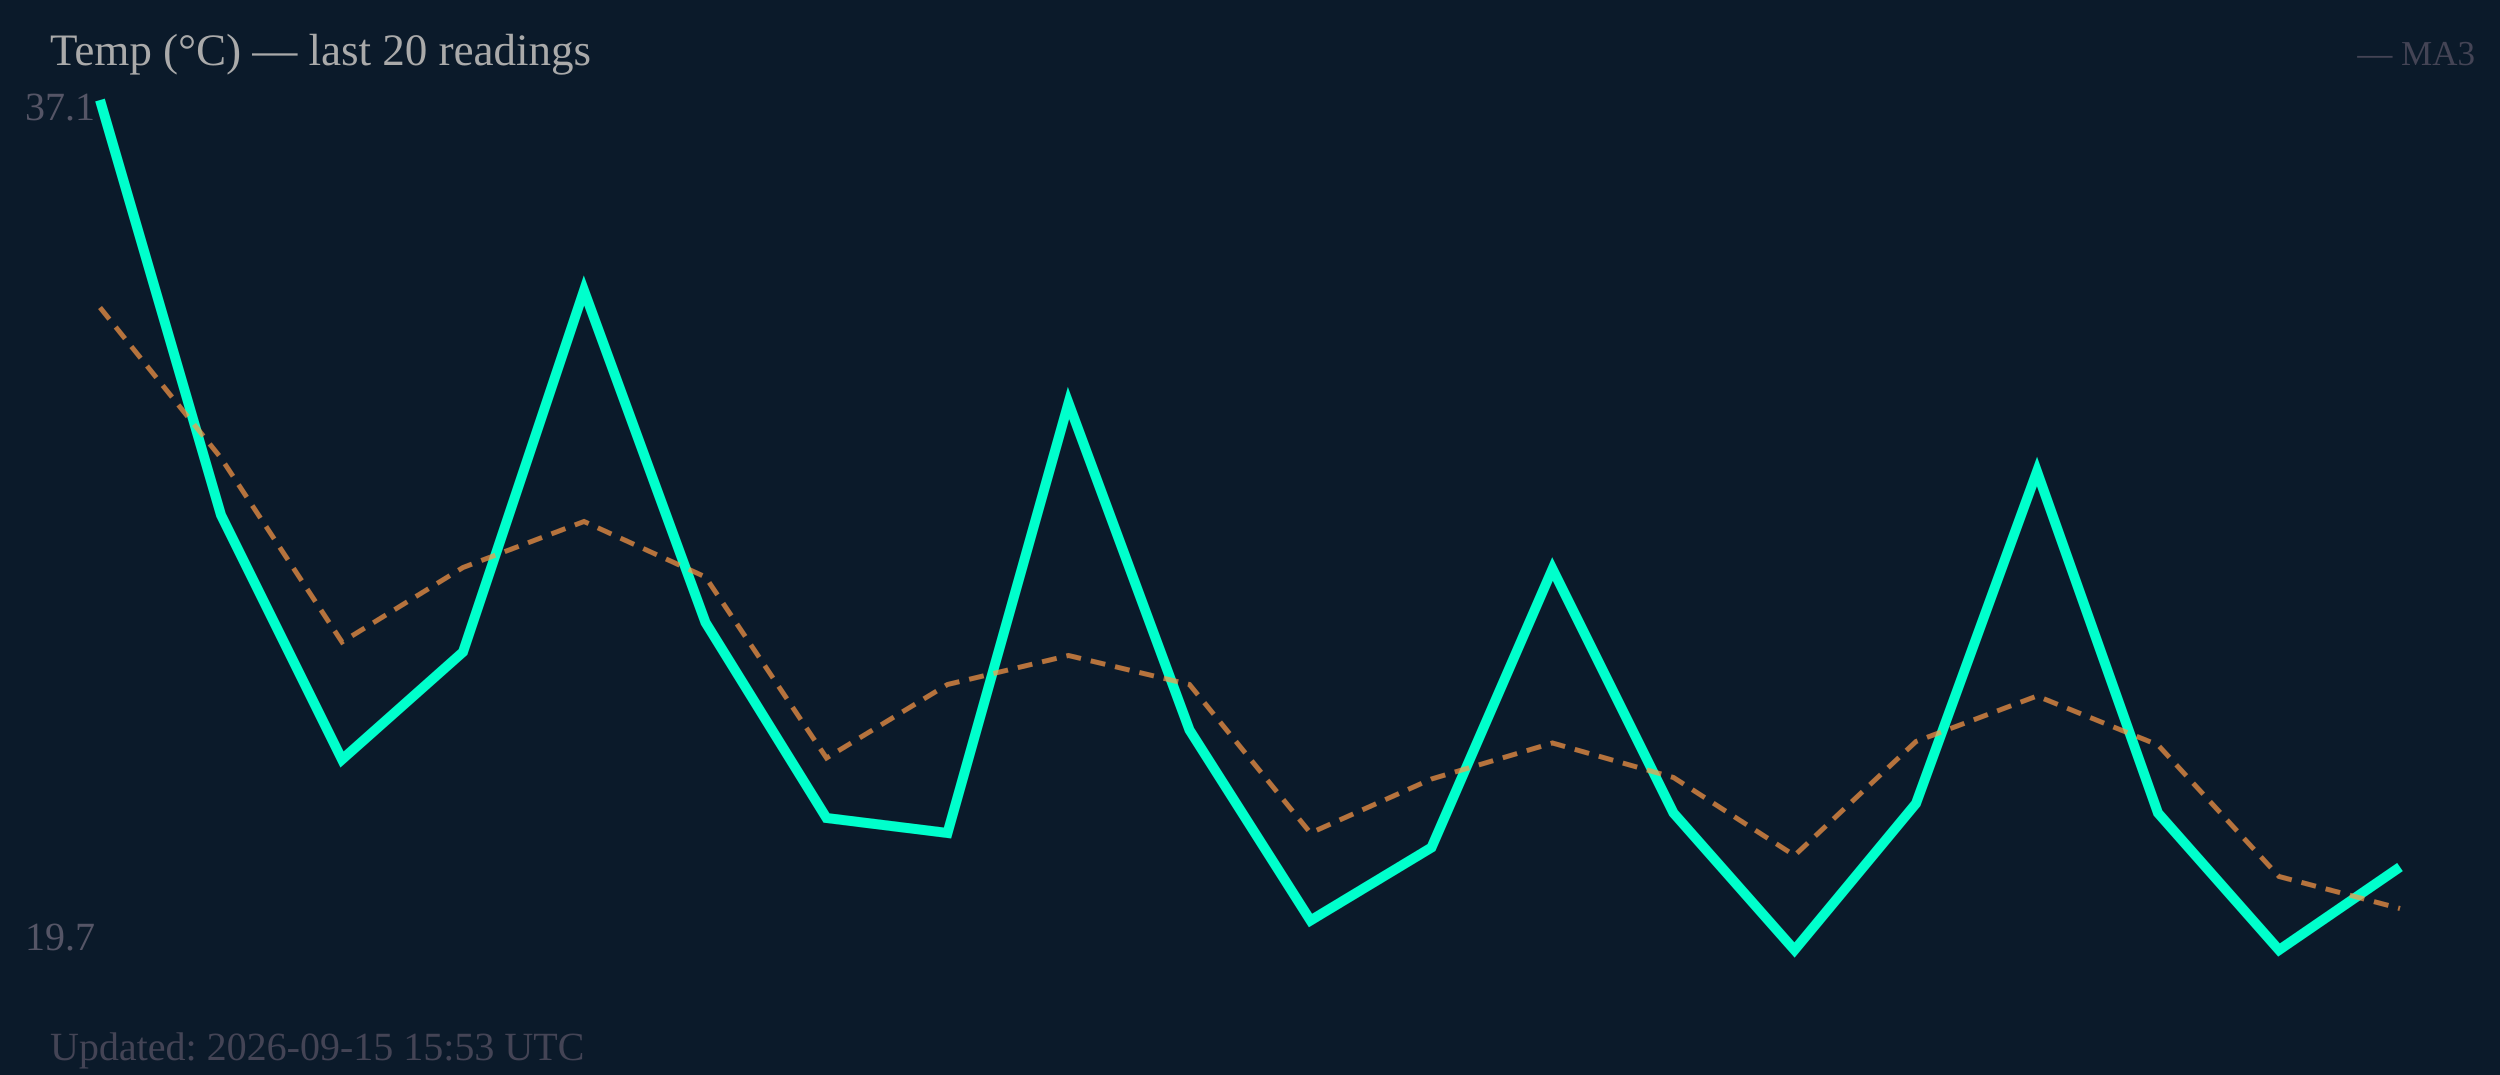
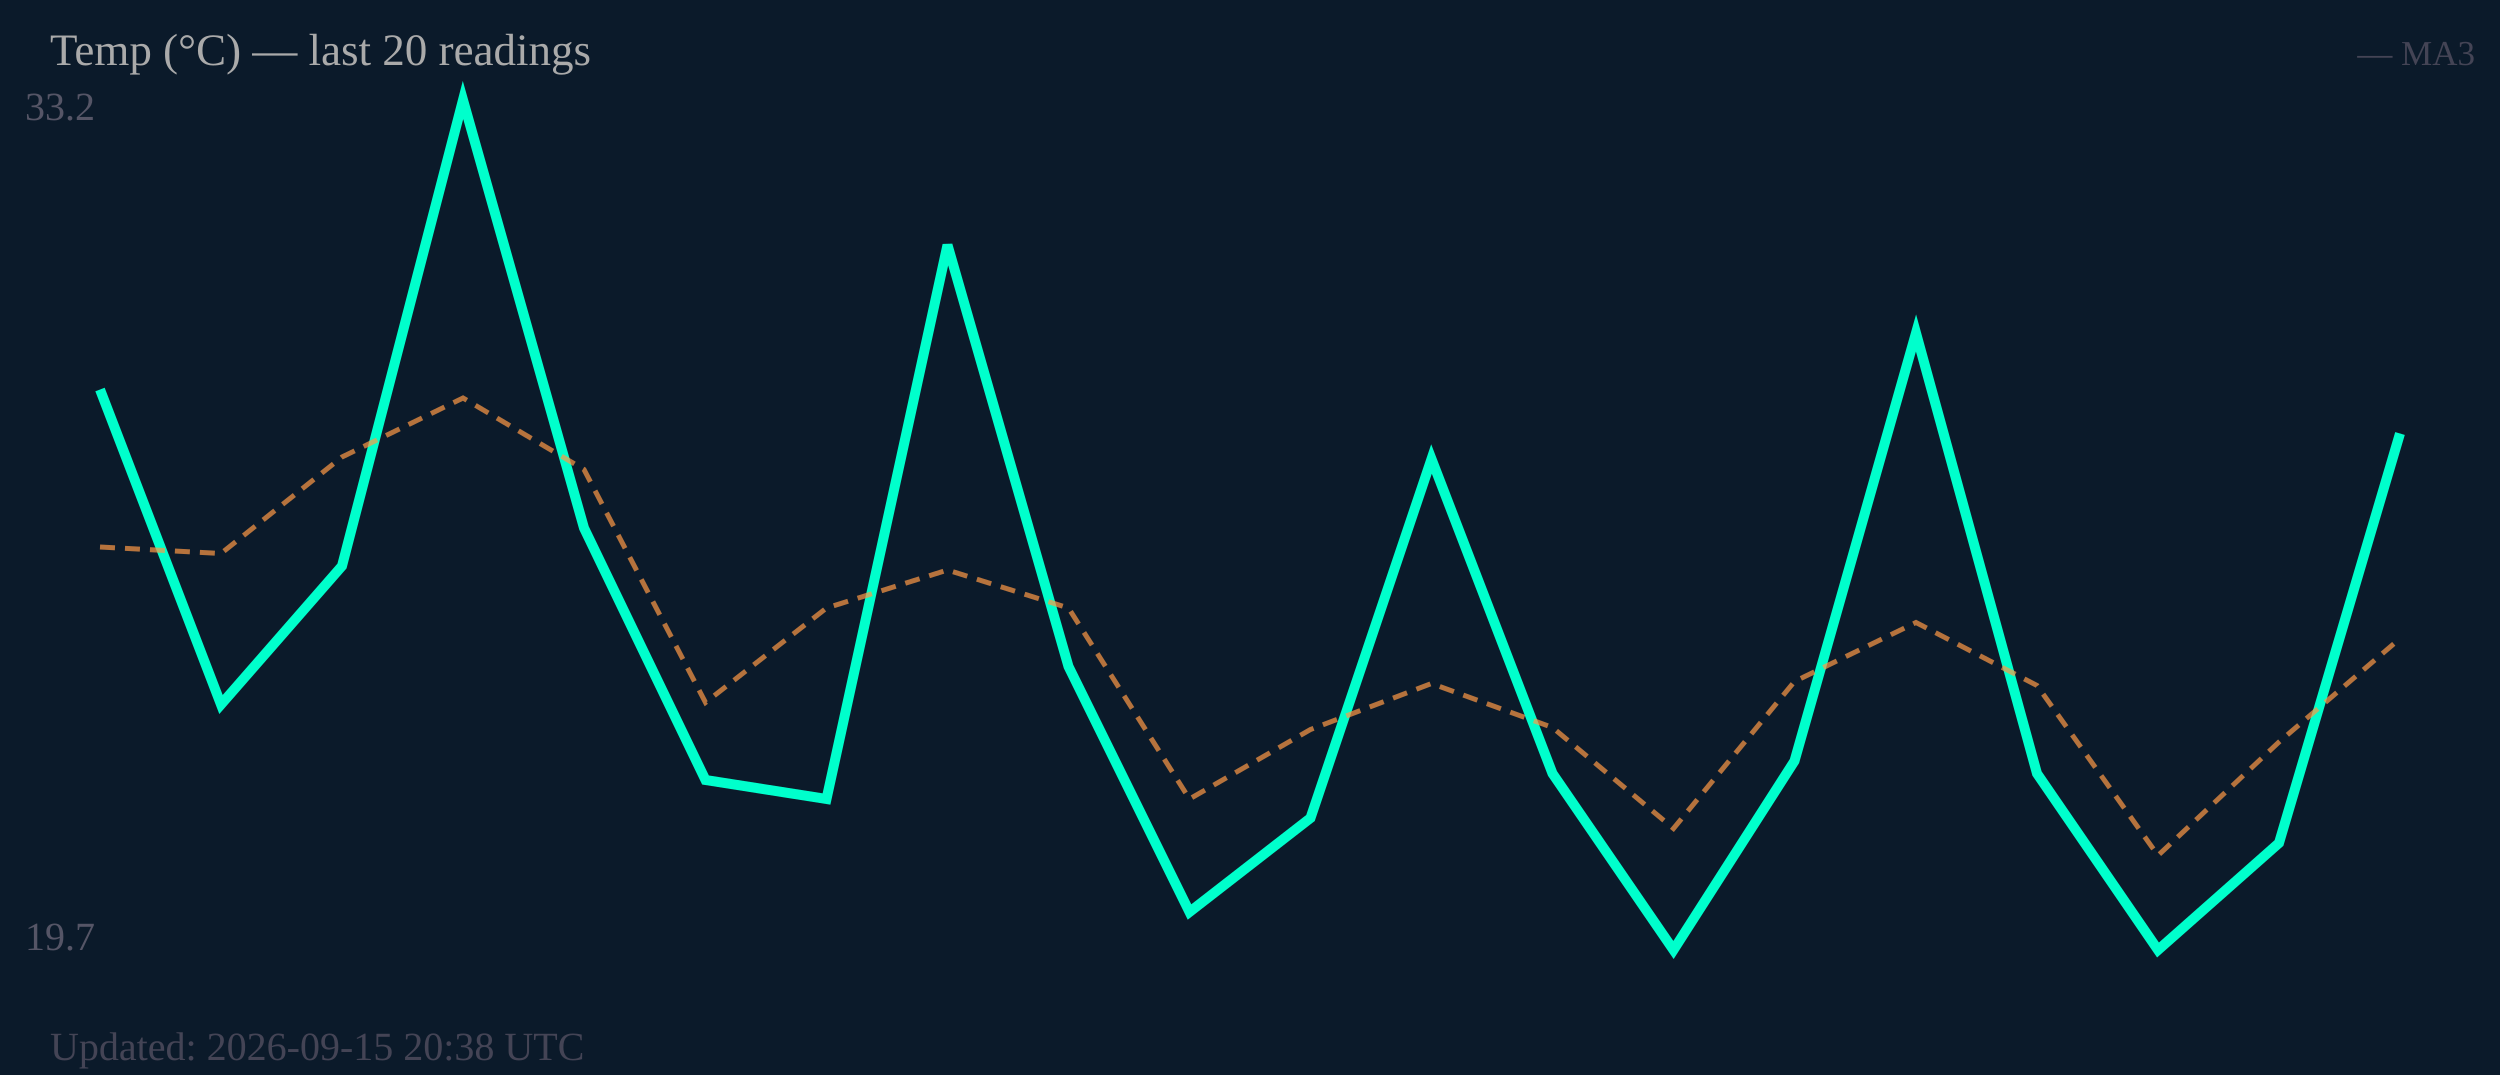
<svg xmlns="http://www.w3.org/2000/svg" width="500" height="215" viewBox="0 0 500 215">
  <rect width="500" height="215" fill="#0b1a2a" />
-   <text x="5" y="24" font-size="8" fill="#556">37.1</text>
+   <text x="5" y="24" font-size="8" fill="#556">33.2</text>
  <text x="5" y="190" font-size="8" fill="#556">19.7</text>
-   <polyline fill="none" stroke="#00ffcc" stroke-width="2" points="20.0,20.0 44.2,103.0 68.4,151.9 92.6,130.4 116.8,58.1 141.1,124.5 165.3,163.6 189.5,166.6 213.7,80.6 237.9,146.0 262.1,184.1 286.3,169.5 310.5,113.8 334.7,162.6 358.9,190.0 383.2,160.7 407.4,94.3 431.6,162.6 455.8,190.0 480.0,173.4" />
-   <polyline fill="none" stroke="#ff9944" stroke-width="1" stroke-dasharray="3,2" opacity="0.7" points="20.0,61.5 44.2,91.6 68.4,128.4 92.6,113.5 116.8,104.3 141.1,115.4 165.3,151.6 189.5,136.9 213.7,131.1 237.9,136.9 262.1,166.6 286.3,155.8 310.5,148.6 334.7,155.5 358.9,171.1 383.2,148.3 407.4,139.2 431.6,149.0 455.8,175.3 480.0,181.7" />
+   <polyline fill="none" stroke="#00ffcc" stroke-width="2" points="20.0,77.9 44.2,140.9 68.4,113.2 92.6,20.0 116.8,105.6 141.1,156.0 165.3,159.8 189.5,49.0 213.7,133.3 237.9,182.4 262.1,163.6 286.3,91.8 310.5,154.7 334.7,190.0 358.9,152.2 383.2,66.6 407.4,154.7 431.6,190.0 455.8,168.6 480.0,86.7" />
+   <polyline fill="none" stroke="#ff9944" stroke-width="1" stroke-dasharray="3,2" opacity="0.7" points="20.0,109.4 44.2,110.7 68.4,91.4 92.6,79.6 116.8,93.9 141.1,140.5 165.3,121.6 189.5,114.0 213.7,121.6 237.9,159.8 262.1,145.9 286.3,136.7 310.5,145.5 334.7,165.7 358.9,136.3 383.2,124.5 407.4,137.1 431.6,171.1 455.8,148.4 480.0,127.7" />
  <text x="10" y="13" font-size="9" fill="#aaa">Temp (°C) — last 20 readings</text>
  <text x="495" y="13" font-size="7" fill="#445" text-anchor="end">— MA3</text>
-   <text x="10" y="212" font-size="8" fill="#445">Updated: 2026-09-15 15:53 UTC</text>
+   <text x="10" y="212" font-size="8" fill="#445">Updated: 2026-09-15 20:38 UTC</text>
</svg>
